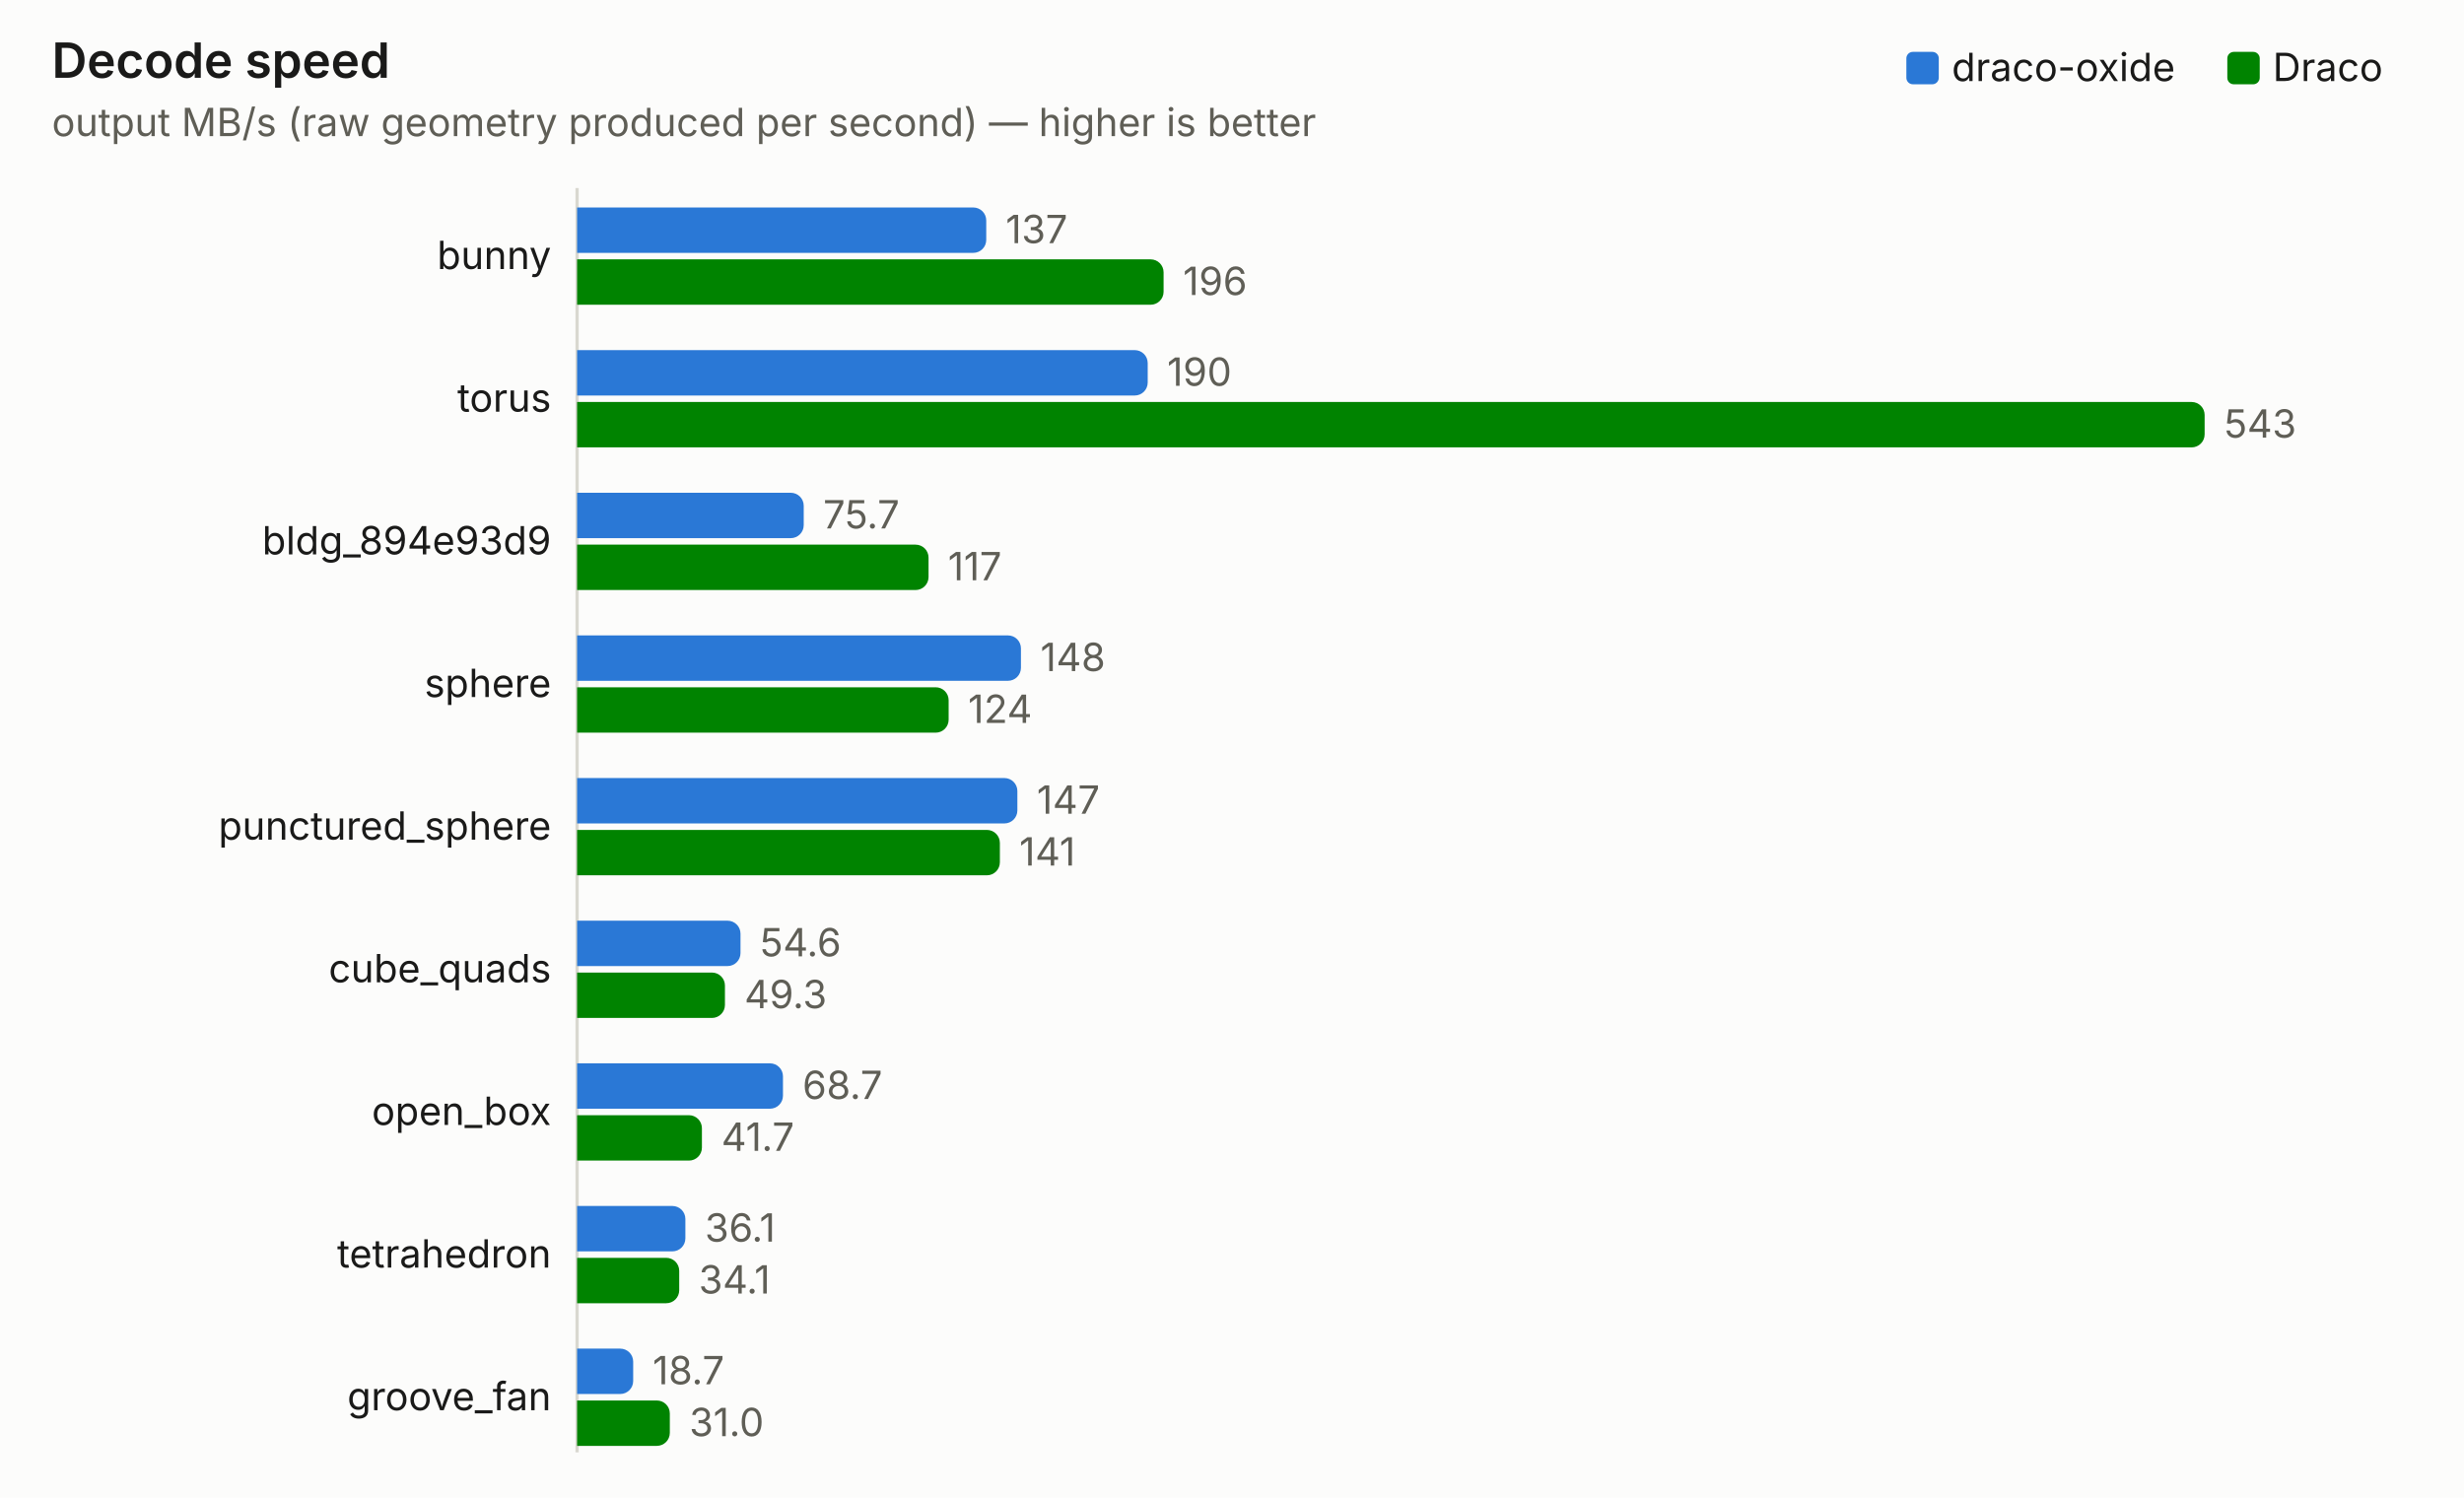
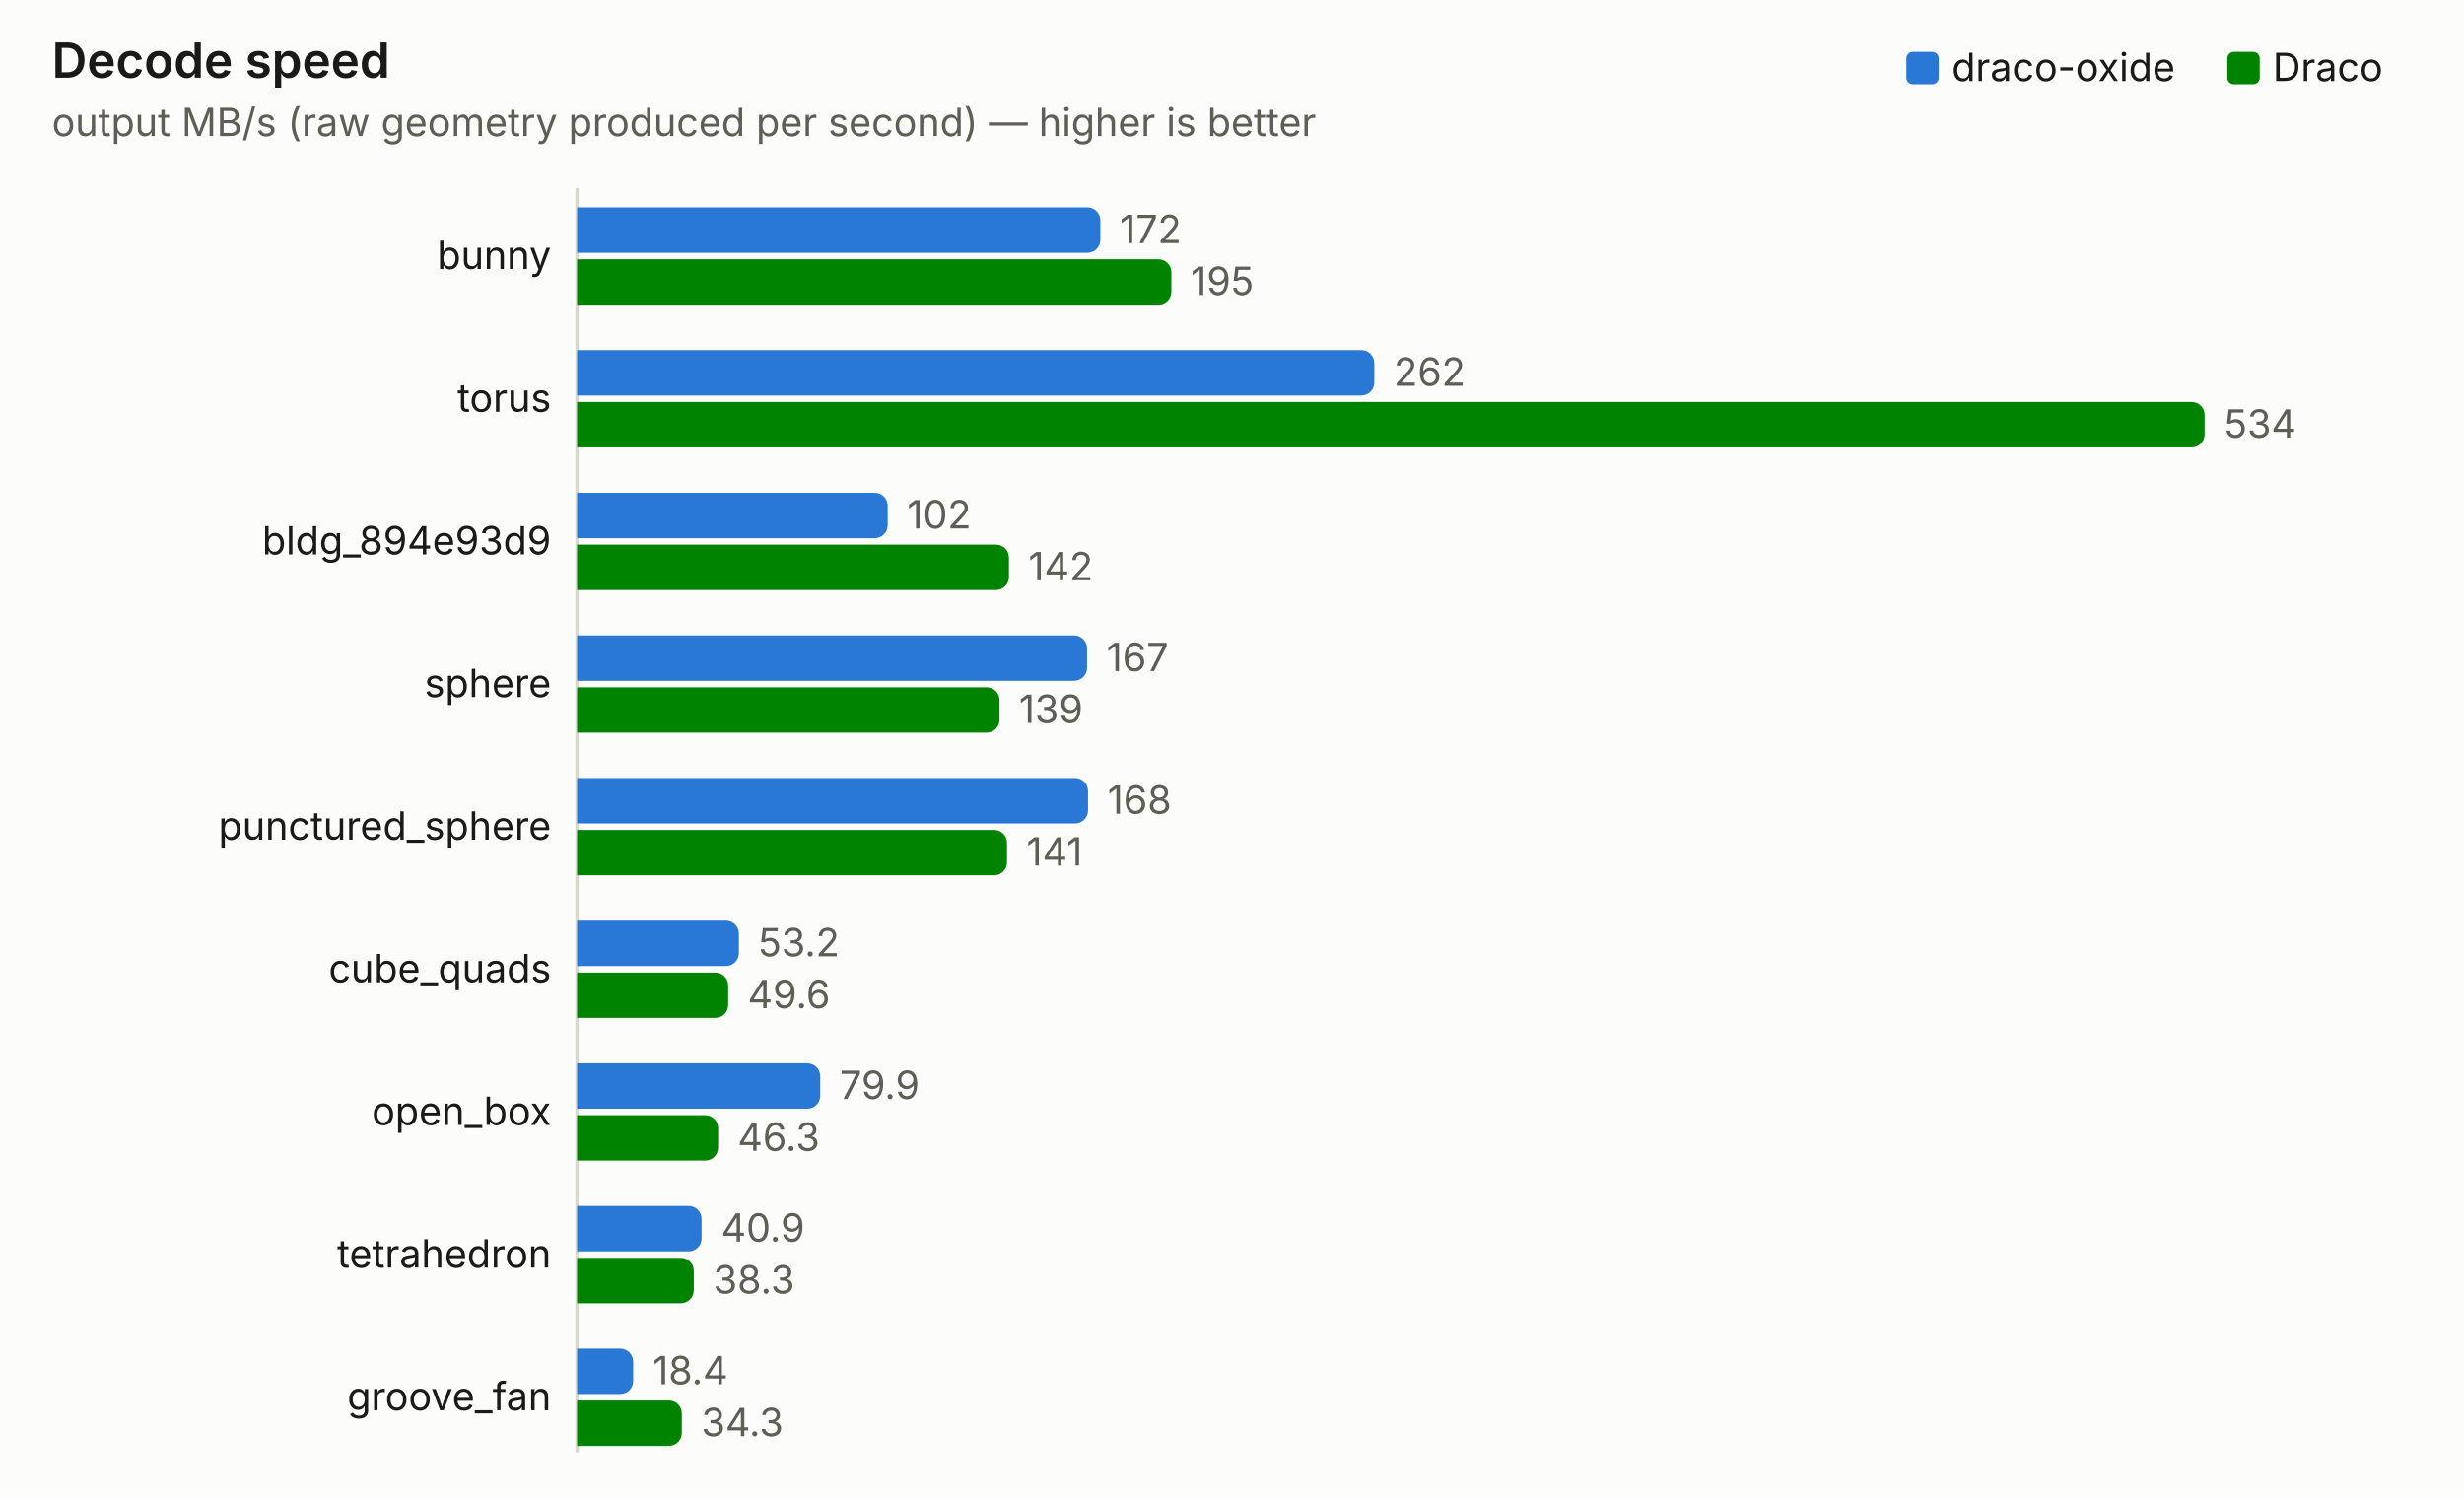
<svg xmlns="http://www.w3.org/2000/svg" width="760" height="462" viewBox="0 0 760 462" font-family="system-ui, -apple-system, 'Segoe UI', sans-serif" font-size="12">
  <rect width="760" height="462" fill="#fcfcfb" />
  <text x="16" y="24" font-size="15" font-weight="600" fill="#1a1a19">Decode speed</text>
  <text x="16" y="42" fill="#5f5e56">output MB/s (raw geometry produced per second) — higher is better</text>
  <rect x="588.0" y="16" width="10" height="10" rx="2" fill="#2a78d6" />
  <text x="602.0" y="25" fill="#1a1a19">draco-oxide</text>
  <rect x="687.0" y="16" width="10" height="10" rx="2" fill="#008300" />
  <text x="701.0" y="25" fill="#1a1a19">Draco</text>
  <line x1="178" y1="58.0" x2="178" y2="448.0" stroke="#d9d8d0" stroke-width="1" />
  <text x="170.0" y="83.0" text-anchor="end" fill="#1a1a19">bunny</text>
-   <path d="M178.0 64.0 h122.2 a4.0 4.0 0 0 1 4.0 4.0 v6.0 a4.0 4.0 0 0 1 -4.0 4.0 h-122.2 Z" fill="#2a78d6" />
-   <text x="310.2" y="75.0" fill="#5f5e56">137</text>
-   <path d="M178.0 80.0 h176.9 a4.0 4.0 0 0 1 4.0 4.0 v6.0 a4.0 4.0 0 0 1 -4.0 4.0 h-176.9 Z" fill="#008300" />
-   <text x="364.9" y="91.0" fill="#5f5e56">196</text>
+   <path d="M178.0 64.0 h157.4 a4.0 4.0 0 0 1 4.0 4.0 v6.0 a4.0 4.0 0 0 1 -4.0 4.0 h-157.4 Z" fill="#2a78d6" />
+   <text x="345.4" y="75.0" fill="#5f5e56">172</text>
+   <path d="M178.0 80.0 h179.3 a4.0 4.0 0 0 1 4.0 4.0 v6.0 a4.0 4.0 0 0 1 -4.0 4.0 h-179.3 Z" fill="#008300" />
+   <text x="367.3" y="91.0" fill="#5f5e56">195</text>
  <text x="170.0" y="127.0" text-anchor="end" fill="#1a1a19">torus</text>
-   <path d="M178.0 108.0 h172.0 a4.0 4.0 0 0 1 4.0 4.0 v6.0 a4.0 4.0 0 0 1 -4.0 4.0 h-172.0 Z" fill="#2a78d6" />
-   <text x="360.0" y="119.0" fill="#5f5e56">190</text>
+   <path d="M178.0 108.0 h241.9 a4.0 4.0 0 0 1 4.0 4.0 v6.0 a4.0 4.0 0 0 1 -4.0 4.0 h-241.9 Z" fill="#2a78d6" />
+   <text x="429.9" y="119.0" fill="#5f5e56">262</text>
  <path d="M178.0 124.0 h498.0 a4.0 4.0 0 0 1 4.0 4.0 v6.0 a4.0 4.0 0 0 1 -4.0 4.0 h-498.0 Z" fill="#008300" />
-   <text x="686.0" y="135.0" fill="#5f5e56">543</text>
+   <text x="686.0" y="135.0" fill="#5f5e56">534</text>
  <text x="170.0" y="171.0" text-anchor="end" fill="#1a1a19">bldg_894e93d9</text>
-   <path d="M178.0 152.0 h65.9 a4.0 4.0 0 0 1 4.0 4.0 v6.0 a4.0 4.0 0 0 1 -4.0 4.0 h-65.9 Z" fill="#2a78d6" />
-   <text x="253.9" y="163.0" fill="#5f5e56">75.7</text>
-   <path d="M178.0 168.0 h104.4 a4.0 4.0 0 0 1 4.0 4.0 v6.0 a4.0 4.0 0 0 1 -4.0 4.0 h-104.4 Z" fill="#008300" />
-   <text x="292.4" y="179.0" fill="#5f5e56">117</text>
+   <path d="M178.0 152.0 h91.8 a4.0 4.0 0 0 1 4.0 4.0 v6.0 a4.0 4.0 0 0 1 -4.0 4.0 h-91.8 Z" fill="#2a78d6" />
+   <text x="279.8" y="163.0" fill="#5f5e56">102</text>
+   <path d="M178.0 168.0 h129.2 a4.0 4.0 0 0 1 4.0 4.0 v6.0 a4.0 4.0 0 0 1 -4.0 4.0 h-129.2 Z" fill="#008300" />
+   <text x="317.2" y="179.0" fill="#5f5e56">142</text>
  <text x="170.0" y="215.0" text-anchor="end" fill="#1a1a19">sphere</text>
-   <path d="M178.0 196.0 h132.9 a4.0 4.0 0 0 1 4.0 4.0 v6.0 a4.0 4.0 0 0 1 -4.0 4.0 h-132.9 Z" fill="#2a78d6" />
-   <text x="320.9" y="207.0" fill="#5f5e56">148</text>
-   <path d="M178.0 212.0 h110.6 a4.0 4.0 0 0 1 4.0 4.0 v6.0 a4.0 4.0 0 0 1 -4.0 4.0 h-110.6 Z" fill="#008300" />
-   <text x="298.6" y="223.0" fill="#5f5e56">124</text>
+   <path d="M178.0 196.0 h153.3 a4.0 4.0 0 0 1 4.0 4.0 v6.0 a4.0 4.0 0 0 1 -4.0 4.0 h-153.3 Z" fill="#2a78d6" />
+   <text x="341.3" y="207.0" fill="#5f5e56">167</text>
+   <path d="M178.0 212.0 h126.3 a4.0 4.0 0 0 1 4.0 4.0 v6.0 a4.0 4.0 0 0 1 -4.0 4.0 h-126.3 Z" fill="#008300" />
+   <text x="314.3" y="223.0" fill="#5f5e56">139</text>
  <text x="170.0" y="259.0" text-anchor="end" fill="#1a1a19">punctured_sphere</text>
-   <path d="M178.0 240.0 h131.8 a4.0 4.0 0 0 1 4.0 4.0 v6.0 a4.0 4.0 0 0 1 -4.0 4.0 h-131.8 Z" fill="#2a78d6" />
-   <text x="319.8" y="251.0" fill="#5f5e56">147</text>
-   <path d="M178.0 256.0 h126.4 a4.0 4.0 0 0 1 4.0 4.0 v6.0 a4.0 4.0 0 0 1 -4.0 4.0 h-126.4 Z" fill="#008300" />
-   <text x="314.4" y="267.0" fill="#5f5e56">141</text>
+   <path d="M178.0 240.0 h153.6 a4.0 4.0 0 0 1 4.0 4.0 v6.0 a4.0 4.0 0 0 1 -4.0 4.0 h-153.6 Z" fill="#2a78d6" />
+   <text x="341.6" y="251.0" fill="#5f5e56">168</text>
+   <path d="M178.0 256.0 h128.6 a4.0 4.0 0 0 1 4.0 4.0 v6.0 a4.0 4.0 0 0 1 -4.0 4.0 h-128.6 Z" fill="#008300" />
+   <text x="316.6" y="267.0" fill="#5f5e56">141</text>
  <text x="170.0" y="303.0" text-anchor="end" fill="#1a1a19">cube_quads</text>
-   <path d="M178.0 284.0 h46.4 a4.0 4.0 0 0 1 4.0 4.0 v6.0 a4.0 4.0 0 0 1 -4.0 4.0 h-46.4 Z" fill="#2a78d6" />
-   <text x="234.4" y="295.0" fill="#5f5e56">54.6</text>
-   <path d="M178.0 300.0 h41.6 a4.0 4.0 0 0 1 4.0 4.0 v6.0 a4.0 4.0 0 0 1 -4.0 4.0 h-41.6 Z" fill="#008300" />
-   <text x="229.6" y="311.0" fill="#5f5e56">49.3</text>
+   <path d="M178.0 284.0 h45.9 a4.0 4.0 0 0 1 4.0 4.0 v6.0 a4.0 4.0 0 0 1 -4.0 4.0 h-45.9 Z" fill="#2a78d6" />
+   <text x="233.9" y="295.0" fill="#5f5e56">53.2</text>
+   <path d="M178.0 300.0 h42.6 a4.0 4.0 0 0 1 4.0 4.0 v6.0 a4.0 4.0 0 0 1 -4.0 4.0 h-42.6 Z" fill="#008300" />
+   <text x="230.6" y="311.0" fill="#5f5e56">49.6</text>
  <text x="170.0" y="347.0" text-anchor="end" fill="#1a1a19">open_box</text>
-   <path d="M178.0 328.0 h59.5 a4.0 4.0 0 0 1 4.0 4.0 v6.0 a4.0 4.0 0 0 1 -4.0 4.0 h-59.5 Z" fill="#2a78d6" />
-   <text x="247.5" y="339.0" fill="#5f5e56">68.7</text>
-   <path d="M178.0 344.0 h34.5 a4.0 4.0 0 0 1 4.0 4.0 v6.0 a4.0 4.0 0 0 1 -4.0 4.0 h-34.5 Z" fill="#008300" />
-   <text x="222.5" y="355.0" fill="#5f5e56">41.7</text>
+   <path d="M178.0 328.0 h71.0 a4.0 4.0 0 0 1 4.0 4.0 v6.0 a4.0 4.0 0 0 1 -4.0 4.0 h-71.0 Z" fill="#2a78d6" />
+   <text x="259.0" y="339.0" fill="#5f5e56">79.9</text>
+   <path d="M178.0 344.0 h39.5 a4.0 4.0 0 0 1 4.0 4.0 v6.0 a4.0 4.0 0 0 1 -4.0 4.0 h-39.5 Z" fill="#008300" />
+   <text x="227.5" y="355.0" fill="#5f5e56">46.3</text>
  <text x="170.0" y="391.0" text-anchor="end" fill="#1a1a19">tetrahedron</text>
-   <path d="M178.0 372.0 h29.4 a4.0 4.0 0 0 1 4.0 4.0 v6.0 a4.0 4.0 0 0 1 -4.0 4.0 h-29.4 Z" fill="#2a78d6" />
-   <text x="217.4" y="383.0" fill="#5f5e56">36.1</text>
-   <path d="M178.0 388.0 h27.5 a4.0 4.0 0 0 1 4.0 4.0 v6.0 a4.0 4.0 0 0 1 -4.0 4.0 h-27.5 Z" fill="#008300" />
-   <text x="215.5" y="399.0" fill="#5f5e56">34.1</text>
+   <path d="M178.0 372.0 h34.4 a4.0 4.0 0 0 1 4.0 4.0 v6.0 a4.0 4.0 0 0 1 -4.0 4.0 h-34.4 Z" fill="#2a78d6" />
+   <text x="222.4" y="383.0" fill="#5f5e56">40.9</text>
+   <path d="M178.0 388.0 h32.0 a4.0 4.0 0 0 1 4.0 4.0 v6.0 a4.0 4.0 0 0 1 -4.0 4.0 h-32.0 Z" fill="#008300" />
+   <text x="220.0" y="399.0" fill="#5f5e56">38.3</text>
  <text x="170.0" y="435.0" text-anchor="end" fill="#1a1a19">groove_fan</text>
  <path d="M178.0 416.0 h13.3 a4.0 4.0 0 0 1 4.0 4.0 v6.0 a4.0 4.0 0 0 1 -4.0 4.0 h-13.3 Z" fill="#2a78d6" />
-   <text x="201.3" y="427.0" fill="#5f5e56">18.7</text>
-   <path d="M178.0 432.0 h24.6 a4.0 4.0 0 0 1 4.0 4.0 v6.0 a4.0 4.0 0 0 1 -4.0 4.0 h-24.6 Z" fill="#008300" />
-   <text x="212.6" y="443.0" fill="#5f5e56">31.0</text>
+   <text x="201.3" y="427.0" fill="#5f5e56">18.4</text>
+   <path d="M178.0 432.0 h28.3 a4.0 4.0 0 0 1 4.0 4.0 v6.0 a4.0 4.0 0 0 1 -4.0 4.0 h-28.3 Z" fill="#008300" />
+   <text x="216.3" y="443.0" fill="#5f5e56">34.3</text>
</svg>
